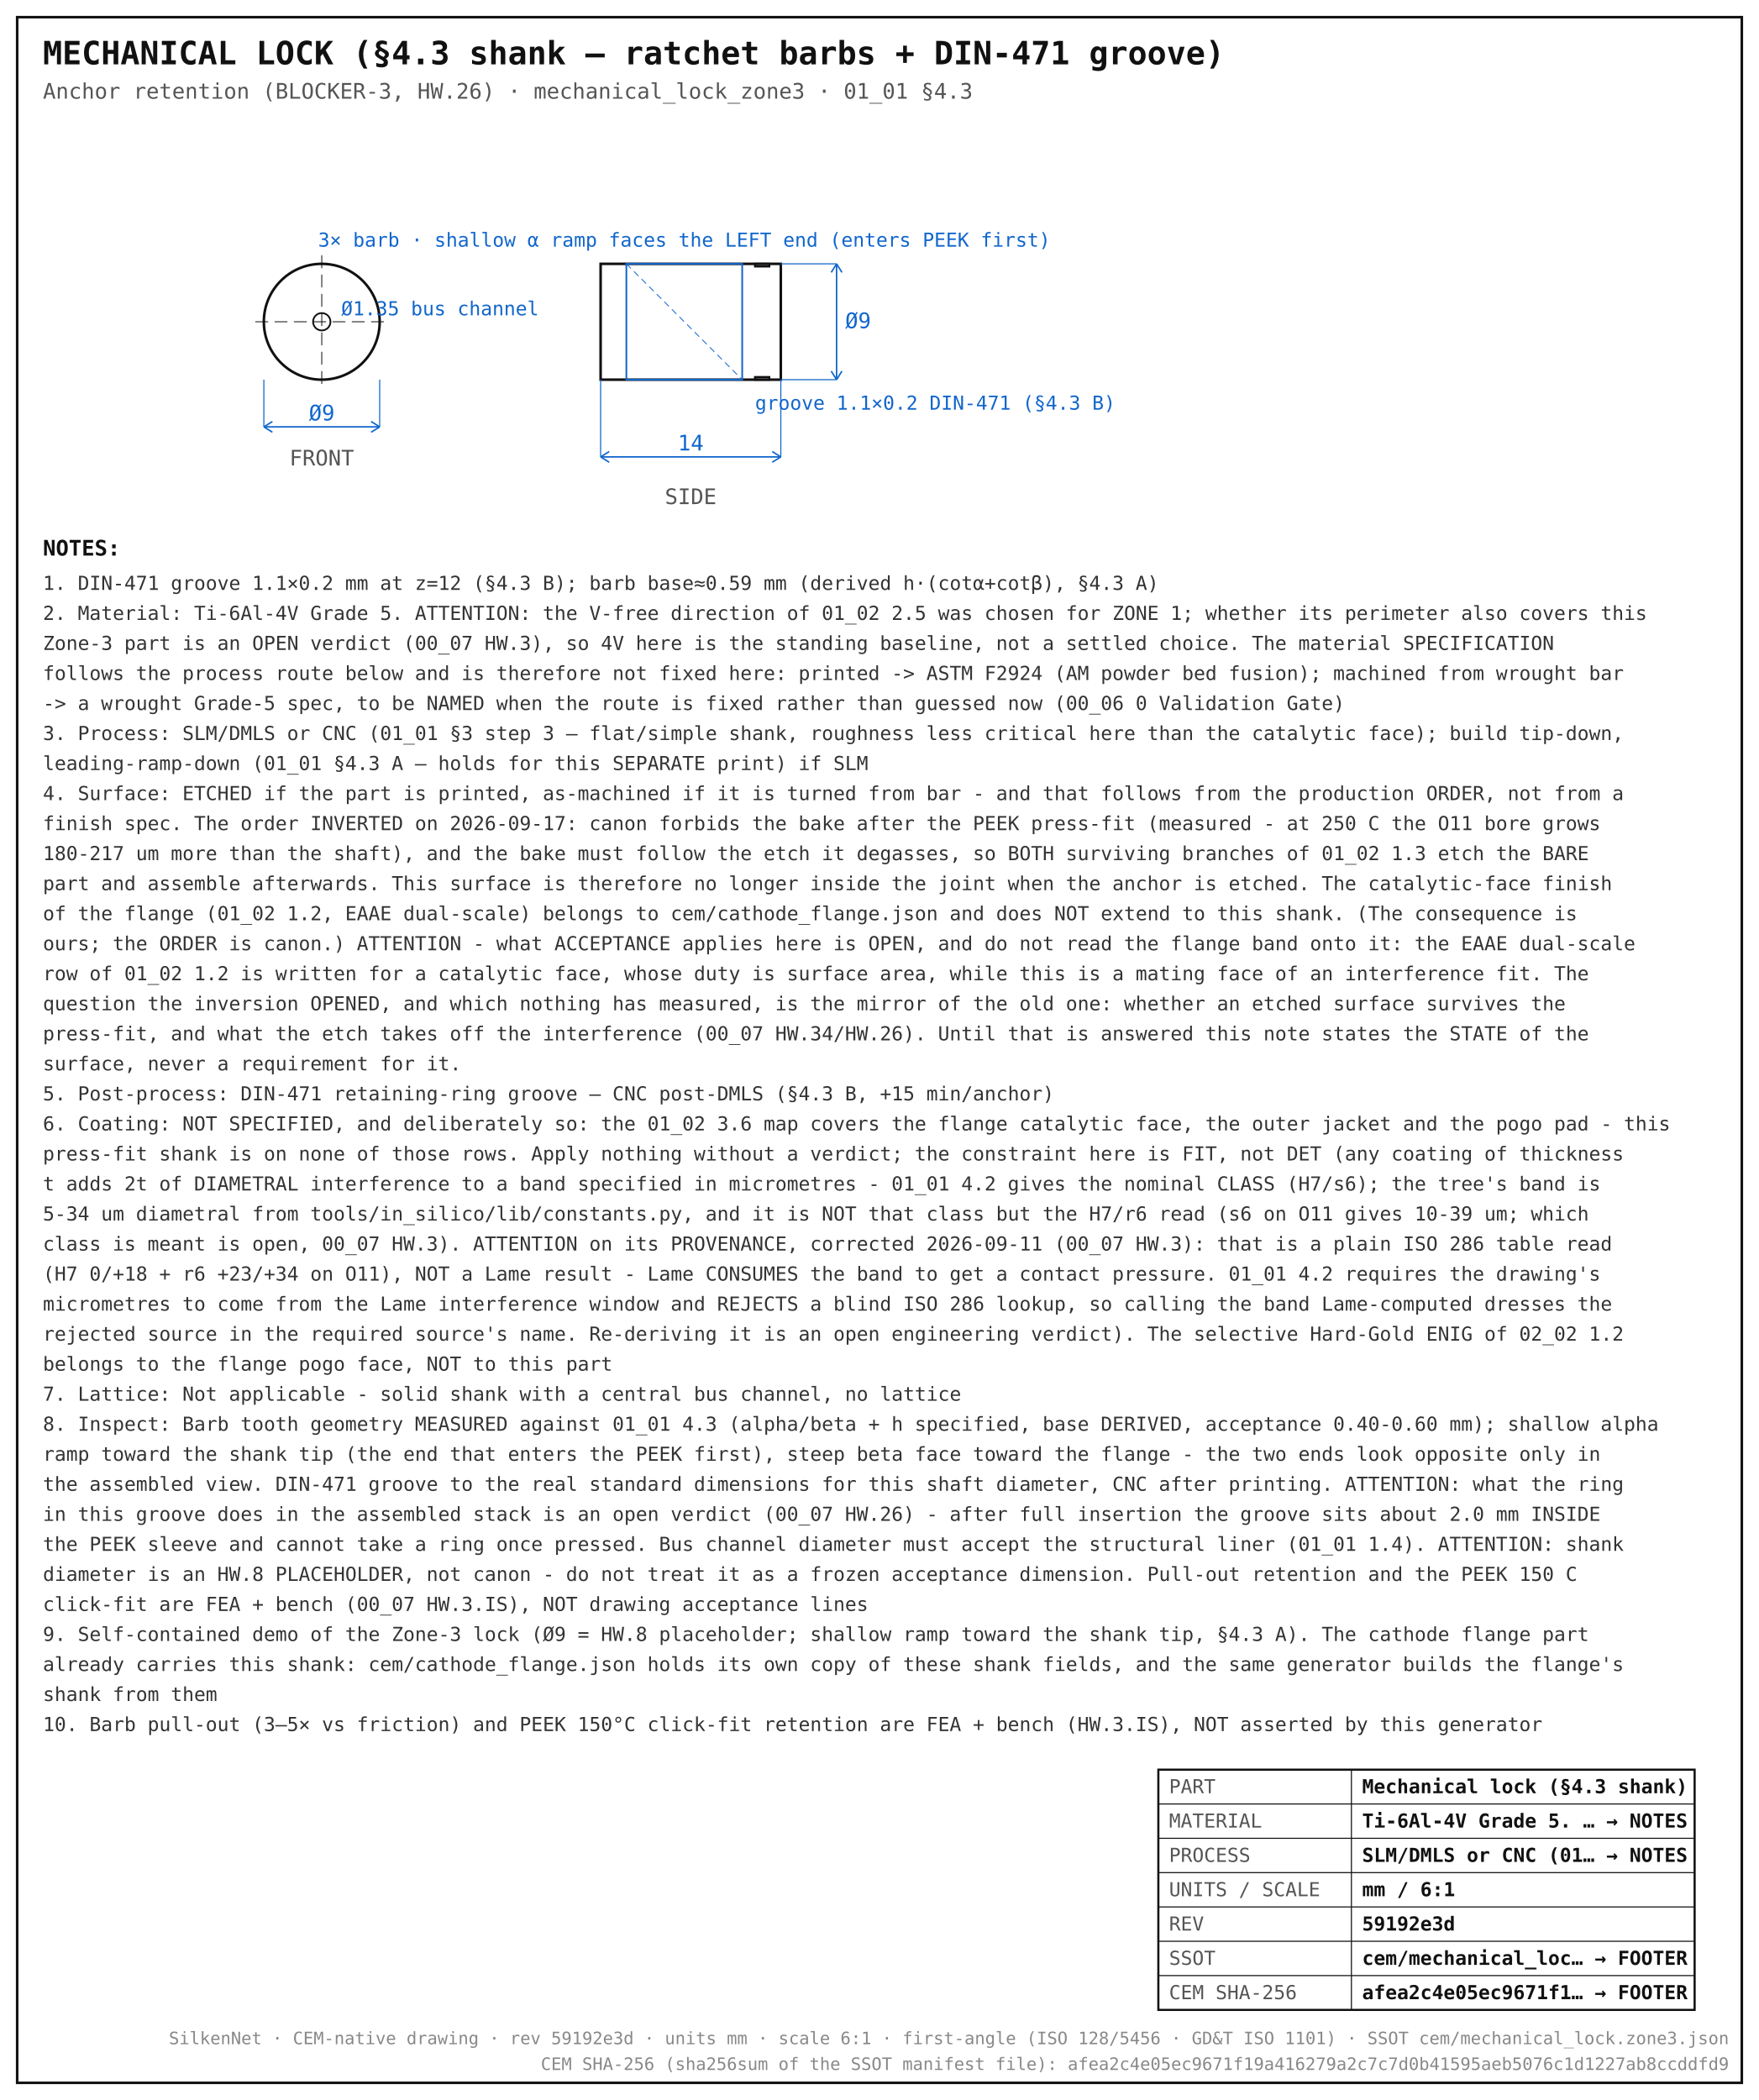
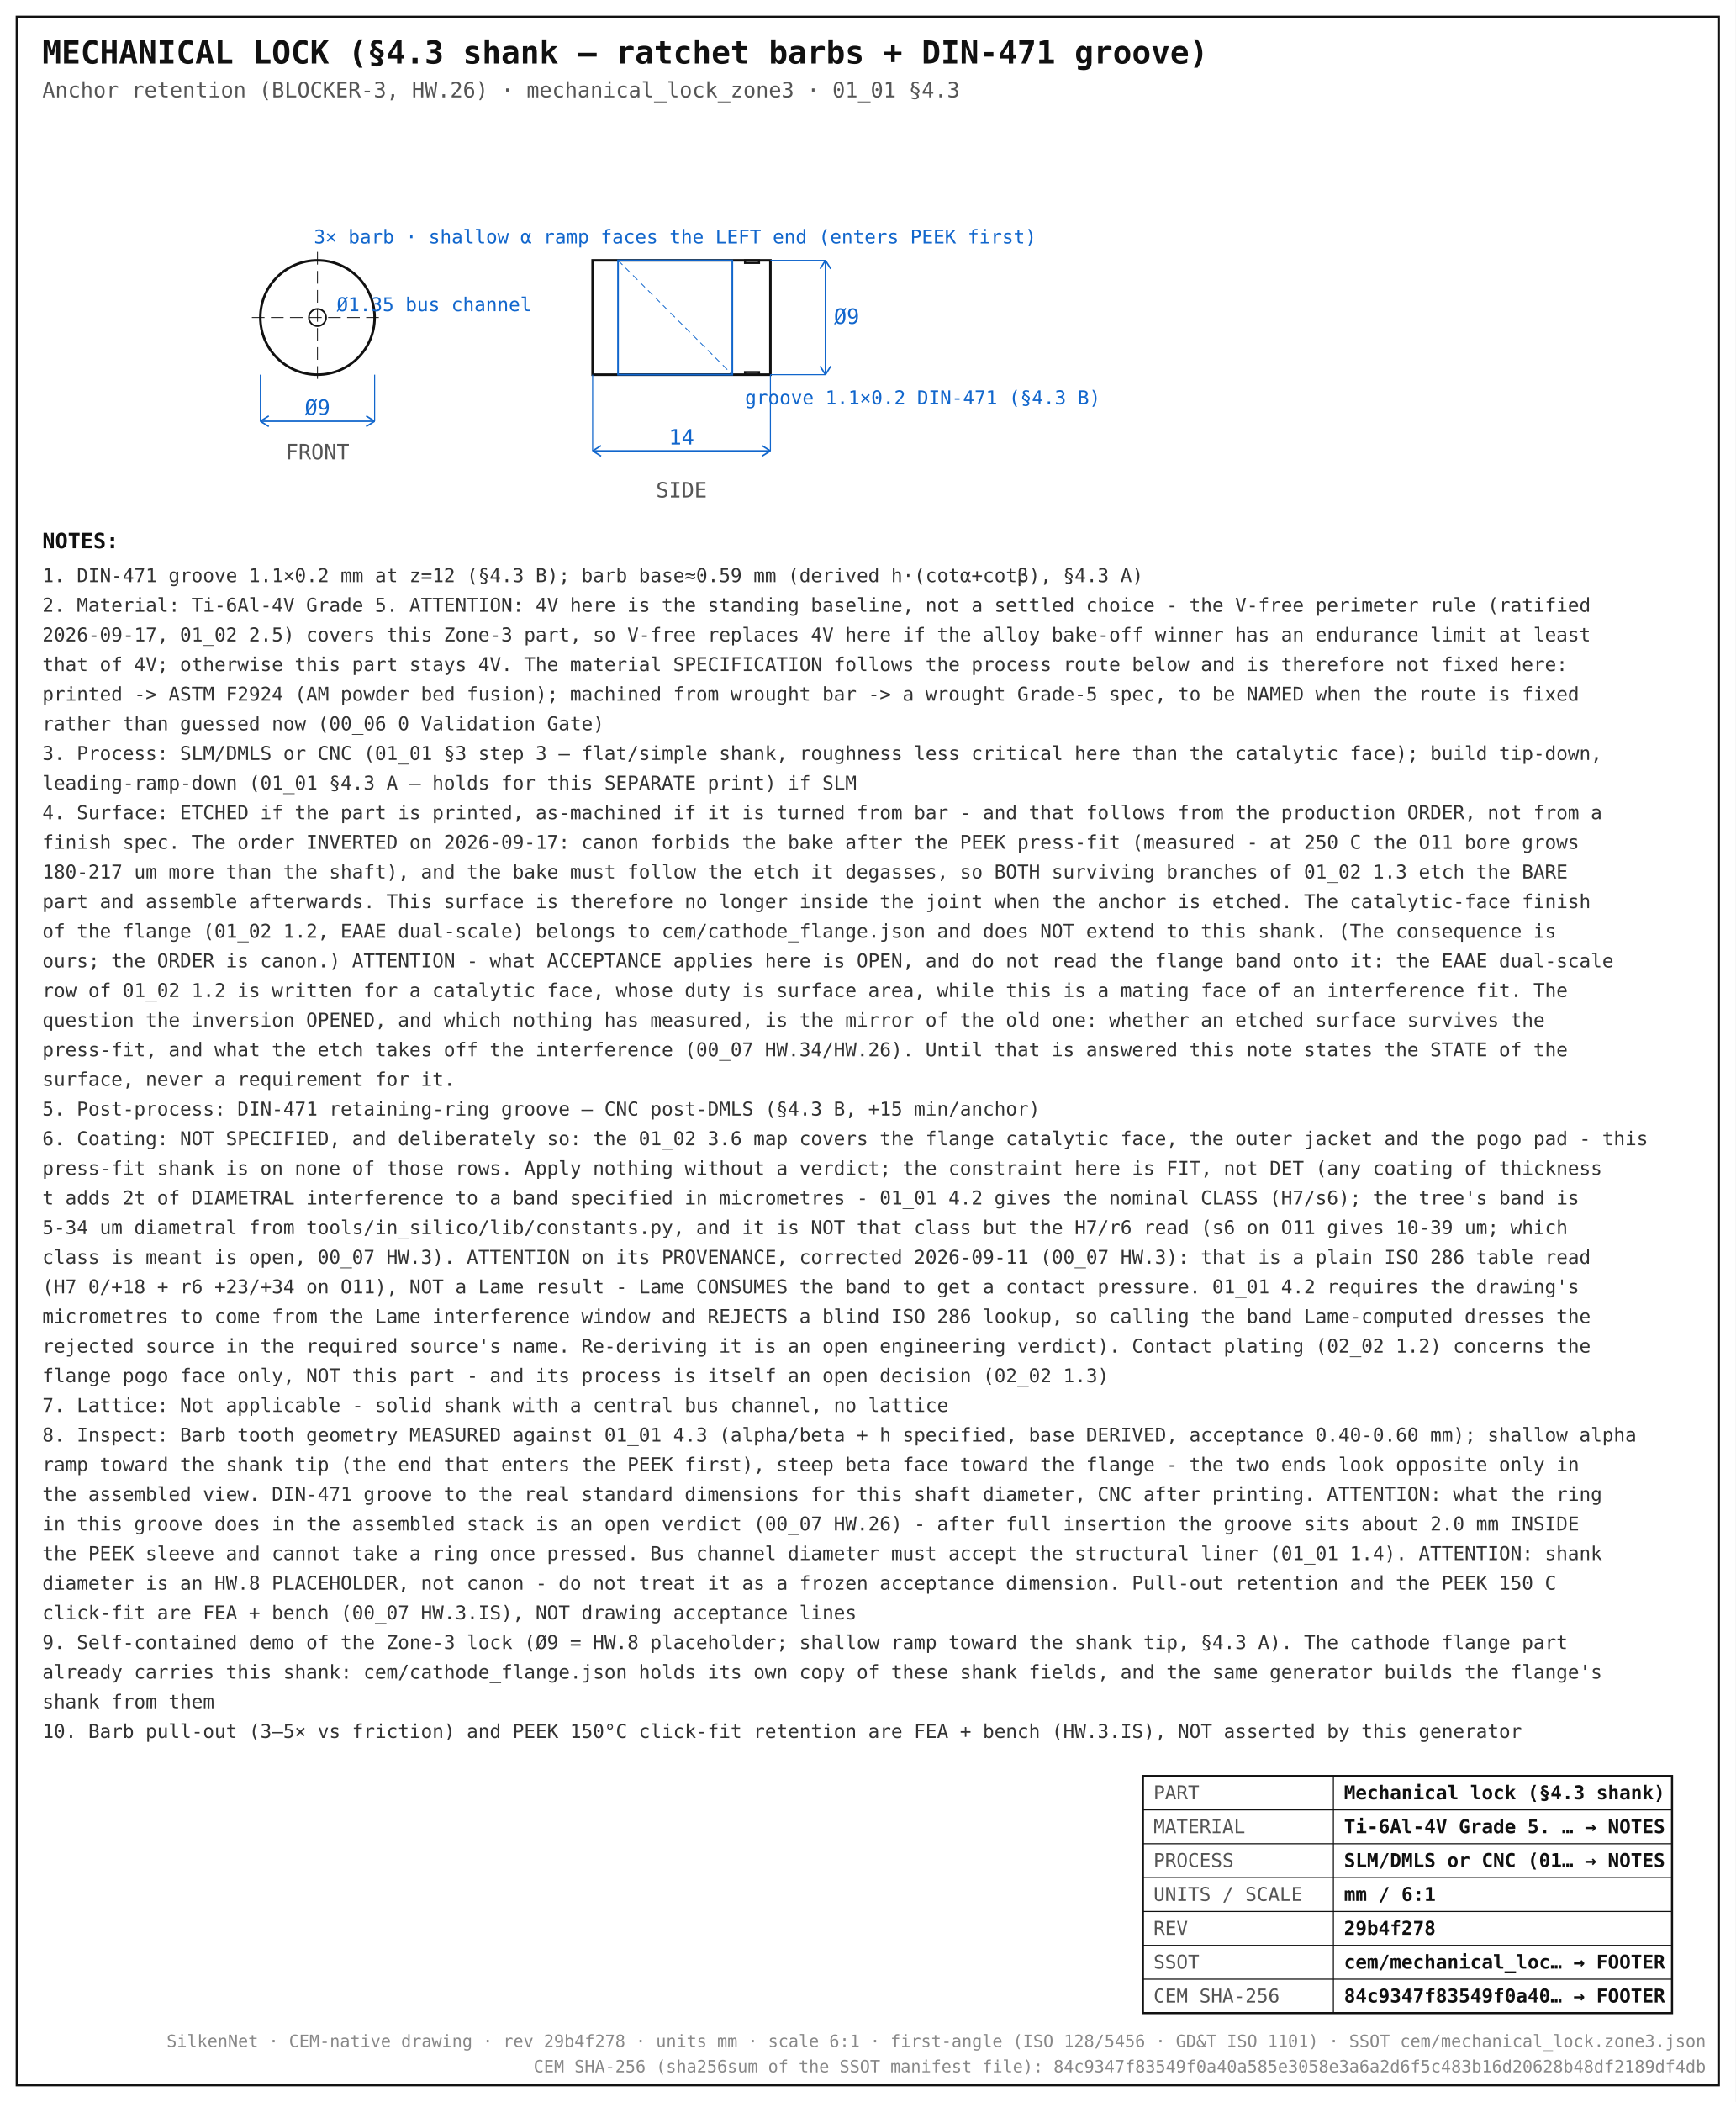
- <svg xmlns="http://www.w3.org/2000/svg" width="820" height="979" viewBox="0 0 820 979">
-   <rect x="0" y="0" width="820" height="979" fill="white" />
-   <rect x="8" y="8" width="804" height="963" fill="none" stroke="#111" stroke-width="1.2" />
+ <svg xmlns="http://www.w3.org/2000/svg" width="820" height="993" viewBox="0 0 820 993">
+   <rect x="0" y="0" width="820" height="993" fill="white" />
+   <rect x="8" y="8" width="804" height="977" fill="none" stroke="#111" stroke-width="1.2" />
  <text x="20" y="30" font-family="monospace" font-size="15" text-anchor="start" fill="#111" font-weight="bold">MECHANICAL LOCK  (§4.3 shank — ratchet barbs + DIN-471 groove)</text>
  <text x="20" y="46" font-family="monospace" font-size="10" text-anchor="start" fill="#555" font-weight="normal">Anchor retention (BLOCKER-3, HW.26) · mechanical_lock_zone3 · 01_01 §4.3</text>
  <circle cx="150" cy="150" r="27" fill="none" stroke="#111" stroke-width="1.2" />
  <circle cx="150" cy="150" r="4.05" fill="none" stroke="#111" stroke-width="0.8" />
  <line x1="119" y1="150" x2="181" y2="150" stroke="#111" stroke-width="0.4" stroke-dasharray="6 3" />
  <line x1="150" y1="119" x2="150" y2="181" stroke="#111" stroke-width="0.4" stroke-dasharray="6 3" />
  <text x="150" y="217" font-family="monospace" font-size="10" text-anchor="middle" fill="#555" font-weight="normal">FRONT</text>
  <line x1="123" y1="177" x2="123" y2="199" stroke="#1166cc" stroke-width="0.5" />
  <line x1="177" y1="177" x2="177" y2="199" stroke="#1166cc" stroke-width="0.5" />
  <line x1="123" y1="199" x2="177" y2="199" stroke="#1166cc" stroke-width="0.7" />
  <line x1="123" y1="199" x2="127" y2="196.5" stroke="#1166cc" stroke-width="0.7" />
  <line x1="123" y1="199" x2="127" y2="201.5" stroke="#1166cc" stroke-width="0.7" />
  <line x1="177" y1="199" x2="173" y2="196.5" stroke="#1166cc" stroke-width="0.7" />
  <line x1="177" y1="199" x2="173" y2="201.5" stroke="#1166cc" stroke-width="0.7" />
  <text x="150" y="196" font-family="monospace" font-size="10" text-anchor="middle" fill="#1166cc" font-weight="normal">Ø9</text>
  <text x="159.05" y="147" font-family="monospace" font-size="9" text-anchor="start" fill="#1166cc" font-weight="normal">Ø1.35 bus channel</text>
  <rect x="280" y="123" width="84" height="54" fill="none" stroke="#111" stroke-width="1.2" />
  <rect x="292" y="123" width="54" height="54" fill="none" stroke="#1166cc" stroke-width="0.8" />
  <line x1="292" y1="123" x2="346" y2="177" stroke="#1166cc" stroke-width="0.4" stroke-dasharray="3 2" />
  <text x="319" y="115" font-family="monospace" font-size="9" text-anchor="middle" fill="#1166cc" font-weight="normal">3× barb · shallow α ramp faces the LEFT end (enters PEEK first)</text>
  <rect x="352" y="123" width="6.6" height="1.2" fill="none" stroke="#111" stroke-width="1" />
  <rect x="352" y="175.8" width="6.6" height="1.2" fill="none" stroke="#111" stroke-width="1" />
  <text x="352" y="191" font-family="monospace" font-size="9" text-anchor="start" fill="#1166cc" font-weight="normal">groove 1.1×0.2 DIN-471 (§4.3 B)</text>
  <text x="322" y="235" font-family="monospace" font-size="10" text-anchor="middle" fill="#555" font-weight="normal">SIDE</text>
  <line x1="280" y1="177" x2="280" y2="213" stroke="#1166cc" stroke-width="0.5" />
  <line x1="364" y1="177" x2="364" y2="213" stroke="#1166cc" stroke-width="0.5" />
  <line x1="280" y1="213" x2="364" y2="213" stroke="#1166cc" stroke-width="0.7" />
  <line x1="280" y1="213" x2="284" y2="210.5" stroke="#1166cc" stroke-width="0.7" />
  <line x1="280" y1="213" x2="284" y2="215.5" stroke="#1166cc" stroke-width="0.7" />
  <line x1="364" y1="213" x2="360" y2="210.5" stroke="#1166cc" stroke-width="0.7" />
  <line x1="364" y1="213" x2="360" y2="215.5" stroke="#1166cc" stroke-width="0.7" />
  <text x="322" y="210" font-family="monospace" font-size="10" text-anchor="middle" fill="#1166cc" font-weight="normal">14</text>
  <line x1="364" y1="123" x2="390" y2="123" stroke="#1166cc" stroke-width="0.5" />
  <line x1="364" y1="177" x2="390" y2="177" stroke="#1166cc" stroke-width="0.5" />
  <line x1="390" y1="123" x2="390" y2="177" stroke="#1166cc" stroke-width="0.7" />
  <line x1="390" y1="123" x2="387.5" y2="127" stroke="#1166cc" stroke-width="0.7" />
  <line x1="390" y1="123" x2="392.5" y2="127" stroke="#1166cc" stroke-width="0.7" />
  <line x1="390" y1="177" x2="387.5" y2="173" stroke="#1166cc" stroke-width="0.7" />
  <line x1="390" y1="177" x2="392.5" y2="173" stroke="#1166cc" stroke-width="0.7" />
  <text x="394" y="153" font-family="monospace" font-size="10" text-anchor="start" fill="#1166cc" font-weight="normal">Ø9</text>
  <text x="20" y="259" font-family="monospace" font-size="10" text-anchor="start" fill="#111" font-weight="bold">NOTES:</text>
  <text x="20" y="275" font-family="monospace" font-size="9" text-anchor="start" fill="#333" font-weight="normal">1. DIN-471 groove 1.1×0.2 mm at z=12 (§4.3 B); barb base≈0.59 mm (derived h·(cotα+cotβ), §4.3 A)</text>
-   <text x="20" y="289" font-family="monospace" font-size="9" text-anchor="start" fill="#333" font-weight="normal">2. Material: Ti-6Al-4V Grade 5. ATTENTION: the V-free direction of 01_02 2.5 was chosen for ZONE 1; whether its perimeter also covers this</text>
-   <text x="20" y="303" font-family="monospace" font-size="9" text-anchor="start" fill="#333" font-weight="normal">   Zone-3 part is an OPEN verdict (00_07 HW.3), so 4V here is the standing baseline, not a settled choice. The material SPECIFICATION</text>
-   <text x="20" y="317" font-family="monospace" font-size="9" text-anchor="start" fill="#333" font-weight="normal">   follows the process route below and is therefore not fixed here: printed -&gt; ASTM F2924 (AM powder bed fusion); machined from wrought bar</text>
-   <text x="20" y="331" font-family="monospace" font-size="9" text-anchor="start" fill="#333" font-weight="normal">   -&gt; a wrought Grade-5 spec, to be NAMED when the route is fixed rather than guessed now (00_06 0 Validation Gate)</text>
-   <text x="20" y="345" font-family="monospace" font-size="9" text-anchor="start" fill="#333" font-weight="normal">3. Process: SLM/DMLS or CNC (01_01 §3 step 3 — flat/simple shank, roughness less critical here than the catalytic face); build tip-down,</text>
-   <text x="20" y="359" font-family="monospace" font-size="9" text-anchor="start" fill="#333" font-weight="normal">   leading-ramp-down (01_01 §4.3 A — holds for this SEPARATE print) if SLM</text>
-   <text x="20" y="373" font-family="monospace" font-size="9" text-anchor="start" fill="#333" font-weight="normal">4. Surface: ETCHED if the part is printed, as-machined if it is turned from bar - and that follows from the production ORDER, not from a</text>
-   <text x="20" y="387" font-family="monospace" font-size="9" text-anchor="start" fill="#333" font-weight="normal">   finish spec. The order INVERTED on 2026-09-17: canon forbids the bake after the PEEK press-fit (measured - at 250 C the O11 bore grows</text>
-   <text x="20" y="401" font-family="monospace" font-size="9" text-anchor="start" fill="#333" font-weight="normal">   180-217 um more than the shaft), and the bake must follow the etch it degasses, so BOTH surviving branches of 01_02 1.3 etch the BARE</text>
-   <text x="20" y="415" font-family="monospace" font-size="9" text-anchor="start" fill="#333" font-weight="normal">   part and assemble afterwards. This surface is therefore no longer inside the joint when the anchor is etched. The catalytic-face finish</text>
-   <text x="20" y="429" font-family="monospace" font-size="9" text-anchor="start" fill="#333" font-weight="normal">   of the flange (01_02 1.2, EAAE dual-scale) belongs to cem/cathode_flange.json and does NOT extend to this shank. (The consequence is</text>
-   <text x="20" y="443" font-family="monospace" font-size="9" text-anchor="start" fill="#333" font-weight="normal">   ours; the ORDER is canon.) ATTENTION - what ACCEPTANCE applies here is OPEN, and do not read the flange band onto it: the EAAE dual-scale</text>
-   <text x="20" y="457" font-family="monospace" font-size="9" text-anchor="start" fill="#333" font-weight="normal">   row of 01_02 1.2 is written for a catalytic face, whose duty is surface area, while this is a mating face of an interference fit. The</text>
-   <text x="20" y="471" font-family="monospace" font-size="9" text-anchor="start" fill="#333" font-weight="normal">   question the inversion OPENED, and which nothing has measured, is the mirror of the old one: whether an etched surface survives the</text>
-   <text x="20" y="485" font-family="monospace" font-size="9" text-anchor="start" fill="#333" font-weight="normal">   press-fit, and what the etch takes off the interference (00_07 HW.34/HW.26). Until that is answered this note states the STATE of the</text>
-   <text x="20" y="499" font-family="monospace" font-size="9" text-anchor="start" fill="#333" font-weight="normal">   surface, never a requirement for it.</text>
-   <text x="20" y="513" font-family="monospace" font-size="9" text-anchor="start" fill="#333" font-weight="normal">5. Post-process: DIN-471 retaining-ring groove — CNC post-DMLS (§4.3 B, +15 min/anchor)</text>
-   <text x="20" y="527" font-family="monospace" font-size="9" text-anchor="start" fill="#333" font-weight="normal">6. Coating: NOT SPECIFIED, and deliberately so: the 01_02 3.6 map covers the flange catalytic face, the outer jacket and the pogo pad - this</text>
-   <text x="20" y="541" font-family="monospace" font-size="9" text-anchor="start" fill="#333" font-weight="normal">   press-fit shank is on none of those rows. Apply nothing without a verdict; the constraint here is FIT, not DET (any coating of thickness</text>
-   <text x="20" y="555" font-family="monospace" font-size="9" text-anchor="start" fill="#333" font-weight="normal">   t adds 2t of DIAMETRAL interference to a band specified in micrometres - 01_01 4.2 gives the nominal CLASS (H7/s6); the tree's band is</text>
-   <text x="20" y="569" font-family="monospace" font-size="9" text-anchor="start" fill="#333" font-weight="normal">   5-34 um diametral from tools/in_silico/lib/constants.py, and it is NOT that class but the H7/r6 read (s6 on O11 gives 10-39 um; which</text>
-   <text x="20" y="583" font-family="monospace" font-size="9" text-anchor="start" fill="#333" font-weight="normal">   class is meant is open, 00_07 HW.3). ATTENTION on its PROVENANCE, corrected 2026-09-11 (00_07 HW.3): that is a plain ISO 286 table read</text>
-   <text x="20" y="597" font-family="monospace" font-size="9" text-anchor="start" fill="#333" font-weight="normal">   (H7 0/+18 + r6 +23/+34 on O11), NOT a Lame result - Lame CONSUMES the band to get a contact pressure. 01_01 4.2 requires the drawing's</text>
-   <text x="20" y="611" font-family="monospace" font-size="9" text-anchor="start" fill="#333" font-weight="normal">   micrometres to come from the Lame interference window and REJECTS a blind ISO 286 lookup, so calling the band Lame-computed dresses the</text>
-   <text x="20" y="625" font-family="monospace" font-size="9" text-anchor="start" fill="#333" font-weight="normal">   rejected source in the required source's name. Re-deriving it is an open engineering verdict). The selective Hard-Gold ENIG of 02_02 1.2</text>
-   <text x="20" y="639" font-family="monospace" font-size="9" text-anchor="start" fill="#333" font-weight="normal">   belongs to the flange pogo face, NOT to this part</text>
-   <text x="20" y="653" font-family="monospace" font-size="9" text-anchor="start" fill="#333" font-weight="normal">7. Lattice: Not applicable - solid shank with a central bus channel, no lattice</text>
-   <text x="20" y="667" font-family="monospace" font-size="9" text-anchor="start" fill="#333" font-weight="normal">8. Inspect: Barb tooth geometry MEASURED against 01_01 4.3 (alpha/beta + h specified, base DERIVED, acceptance 0.40-0.60 mm); shallow alpha</text>
-   <text x="20" y="681" font-family="monospace" font-size="9" text-anchor="start" fill="#333" font-weight="normal">   ramp toward the shank tip (the end that enters the PEEK first), steep beta face toward the flange - the two ends look opposite only in</text>
-   <text x="20" y="695" font-family="monospace" font-size="9" text-anchor="start" fill="#333" font-weight="normal">   the assembled view. DIN-471 groove to the real standard dimensions for this shaft diameter, CNC after printing. ATTENTION: what the ring</text>
-   <text x="20" y="709" font-family="monospace" font-size="9" text-anchor="start" fill="#333" font-weight="normal">   in this groove does in the assembled stack is an open verdict (00_07 HW.26) - after full insertion the groove sits about 2.0 mm INSIDE</text>
-   <text x="20" y="723" font-family="monospace" font-size="9" text-anchor="start" fill="#333" font-weight="normal">   the PEEK sleeve and cannot take a ring once pressed. Bus channel diameter must accept the structural liner (01_01 1.4). ATTENTION: shank</text>
-   <text x="20" y="737" font-family="monospace" font-size="9" text-anchor="start" fill="#333" font-weight="normal">   diameter is an HW.8 PLACEHOLDER, not canon - do not treat it as a frozen acceptance dimension. Pull-out retention and the PEEK 150 C</text>
-   <text x="20" y="751" font-family="monospace" font-size="9" text-anchor="start" fill="#333" font-weight="normal">   click-fit are FEA + bench (00_07 HW.3.IS), NOT drawing acceptance lines</text>
-   <text x="20" y="765" font-family="monospace" font-size="9" text-anchor="start" fill="#333" font-weight="normal">9. Self-contained demo of the Zone-3 lock (Ø9 = HW.8 placeholder; shallow ramp toward the shank tip, §4.3 A). The cathode flange part</text>
-   <text x="20" y="779" font-family="monospace" font-size="9" text-anchor="start" fill="#333" font-weight="normal">   already carries this shank: cem/cathode_flange.json holds its own copy of these shank fields, and the same generator builds the flange's</text>
-   <text x="20" y="793" font-family="monospace" font-size="9" text-anchor="start" fill="#333" font-weight="normal">   shank from them</text>
-   <text x="20" y="807" font-family="monospace" font-size="9" text-anchor="start" fill="#333" font-weight="normal">10. Barb pull-out (3–5× vs friction) and PEEK 150°C click-fit retention are FEA + bench (HW.3.IS), NOT asserted by this generator</text>
-   <rect x="540" y="825" width="250" height="112" fill="none" stroke="#111" stroke-width="1" />
-   <line x1="630" y1="825" x2="630" y2="841" stroke="#111" stroke-width="0.5" />
-   <text x="545" y="836" font-family="monospace" font-size="9" text-anchor="start" fill="#555" font-weight="normal">PART</text>
-   <text x="635" y="836" font-family="monospace" font-size="9" text-anchor="start" fill="#111" font-weight="bold">Mechanical lock (§4.3 shank)</text>
-   <line x1="540" y1="841" x2="790" y2="841" stroke="#111" stroke-width="0.5" />
-   <line x1="630" y1="841" x2="630" y2="857" stroke="#111" stroke-width="0.5" />
-   <text x="545" y="852" font-family="monospace" font-size="9" text-anchor="start" fill="#555" font-weight="normal">MATERIAL</text>
-   <text x="635" y="852" font-family="monospace" font-size="9" text-anchor="start" fill="#111" font-weight="bold">Ti-6Al-4V Grade 5. … → NOTES</text>
-   <line x1="540" y1="857" x2="790" y2="857" stroke="#111" stroke-width="0.5" />
-   <line x1="630" y1="857" x2="630" y2="873" stroke="#111" stroke-width="0.5" />
-   <text x="545" y="868" font-family="monospace" font-size="9" text-anchor="start" fill="#555" font-weight="normal">PROCESS</text>
-   <text x="635" y="868" font-family="monospace" font-size="9" text-anchor="start" fill="#111" font-weight="bold">SLM/DMLS or CNC (01… → NOTES</text>
-   <line x1="540" y1="873" x2="790" y2="873" stroke="#111" stroke-width="0.5" />
-   <line x1="630" y1="873" x2="630" y2="889" stroke="#111" stroke-width="0.5" />
-   <text x="545" y="884" font-family="monospace" font-size="9" text-anchor="start" fill="#555" font-weight="normal">UNITS / SCALE</text>
-   <text x="635" y="884" font-family="monospace" font-size="9" text-anchor="start" fill="#111" font-weight="bold">mm / 6:1</text>
-   <line x1="540" y1="889" x2="790" y2="889" stroke="#111" stroke-width="0.5" />
-   <line x1="630" y1="889" x2="630" y2="905" stroke="#111" stroke-width="0.5" />
-   <text x="545" y="900" font-family="monospace" font-size="9" text-anchor="start" fill="#555" font-weight="normal">REV</text>
-   <text x="635" y="900" font-family="monospace" font-size="9" text-anchor="start" fill="#111" font-weight="bold">59192e3d</text>
-   <line x1="540" y1="905" x2="790" y2="905" stroke="#111" stroke-width="0.5" />
-   <line x1="630" y1="905" x2="630" y2="921" stroke="#111" stroke-width="0.5" />
-   <text x="545" y="916" font-family="monospace" font-size="9" text-anchor="start" fill="#555" font-weight="normal">SSOT</text>
-   <text x="635" y="916" font-family="monospace" font-size="9" text-anchor="start" fill="#111" font-weight="bold">cem/mechanical_loc… → FOOTER</text>
-   <line x1="540" y1="921" x2="790" y2="921" stroke="#111" stroke-width="0.5" />
-   <line x1="630" y1="921" x2="630" y2="937" stroke="#111" stroke-width="0.5" />
-   <text x="545" y="932" font-family="monospace" font-size="9" text-anchor="start" fill="#555" font-weight="normal">CEM SHA-256</text>
-   <text x="635" y="932" font-family="monospace" font-size="9" text-anchor="start" fill="#111" font-weight="bold">afea2c4e05ec9671f1… → FOOTER</text>
-   <text x="806" y="953" font-family="monospace" font-size="8" text-anchor="end" fill="#888" font-weight="normal">SilkenNet · CEM-native drawing · rev 59192e3d · units mm · scale 6:1 · first-angle (ISO 128/5456 · GD&amp;T ISO 1101) · SSOT cem/mechanical_lock.zone3.json</text>
-   <text x="806" y="965" font-family="monospace" font-size="8" text-anchor="end" fill="#888" font-weight="normal">CEM SHA-256 (sha256sum of the SSOT manifest file): afea2c4e05ec9671f19a416279a2c7c7d0b41595aeb5076c1d1227ab8ccddfd9</text>
+   <text x="20" y="289" font-family="monospace" font-size="9" text-anchor="start" fill="#333" font-weight="normal">2. Material: Ti-6Al-4V Grade 5. ATTENTION: 4V here is the standing baseline, not a settled choice - the V-free perimeter rule (ratified</text>
+   <text x="20" y="303" font-family="monospace" font-size="9" text-anchor="start" fill="#333" font-weight="normal">   2026-09-17, 01_02 2.5) covers this Zone-3 part, so V-free replaces 4V here if the alloy bake-off winner has an endurance limit at least</text>
+   <text x="20" y="317" font-family="monospace" font-size="9" text-anchor="start" fill="#333" font-weight="normal">   that of 4V; otherwise this part stays 4V. The material SPECIFICATION follows the process route below and is therefore not fixed here:</text>
+   <text x="20" y="331" font-family="monospace" font-size="9" text-anchor="start" fill="#333" font-weight="normal">   printed -&gt; ASTM F2924 (AM powder bed fusion); machined from wrought bar -&gt; a wrought Grade-5 spec, to be NAMED when the route is fixed</text>
+   <text x="20" y="345" font-family="monospace" font-size="9" text-anchor="start" fill="#333" font-weight="normal">   rather than guessed now (00_06 0 Validation Gate)</text>
+   <text x="20" y="359" font-family="monospace" font-size="9" text-anchor="start" fill="#333" font-weight="normal">3. Process: SLM/DMLS or CNC (01_01 §3 step 3 — flat/simple shank, roughness less critical here than the catalytic face); build tip-down,</text>
+   <text x="20" y="373" font-family="monospace" font-size="9" text-anchor="start" fill="#333" font-weight="normal">   leading-ramp-down (01_01 §4.3 A — holds for this SEPARATE print) if SLM</text>
+   <text x="20" y="387" font-family="monospace" font-size="9" text-anchor="start" fill="#333" font-weight="normal">4. Surface: ETCHED if the part is printed, as-machined if it is turned from bar - and that follows from the production ORDER, not from a</text>
+   <text x="20" y="401" font-family="monospace" font-size="9" text-anchor="start" fill="#333" font-weight="normal">   finish spec. The order INVERTED on 2026-09-17: canon forbids the bake after the PEEK press-fit (measured - at 250 C the O11 bore grows</text>
+   <text x="20" y="415" font-family="monospace" font-size="9" text-anchor="start" fill="#333" font-weight="normal">   180-217 um more than the shaft), and the bake must follow the etch it degasses, so BOTH surviving branches of 01_02 1.3 etch the BARE</text>
+   <text x="20" y="429" font-family="monospace" font-size="9" text-anchor="start" fill="#333" font-weight="normal">   part and assemble afterwards. This surface is therefore no longer inside the joint when the anchor is etched. The catalytic-face finish</text>
+   <text x="20" y="443" font-family="monospace" font-size="9" text-anchor="start" fill="#333" font-weight="normal">   of the flange (01_02 1.2, EAAE dual-scale) belongs to cem/cathode_flange.json and does NOT extend to this shank. (The consequence is</text>
+   <text x="20" y="457" font-family="monospace" font-size="9" text-anchor="start" fill="#333" font-weight="normal">   ours; the ORDER is canon.) ATTENTION - what ACCEPTANCE applies here is OPEN, and do not read the flange band onto it: the EAAE dual-scale</text>
+   <text x="20" y="471" font-family="monospace" font-size="9" text-anchor="start" fill="#333" font-weight="normal">   row of 01_02 1.2 is written for a catalytic face, whose duty is surface area, while this is a mating face of an interference fit. The</text>
+   <text x="20" y="485" font-family="monospace" font-size="9" text-anchor="start" fill="#333" font-weight="normal">   question the inversion OPENED, and which nothing has measured, is the mirror of the old one: whether an etched surface survives the</text>
+   <text x="20" y="499" font-family="monospace" font-size="9" text-anchor="start" fill="#333" font-weight="normal">   press-fit, and what the etch takes off the interference (00_07 HW.34/HW.26). Until that is answered this note states the STATE of the</text>
+   <text x="20" y="513" font-family="monospace" font-size="9" text-anchor="start" fill="#333" font-weight="normal">   surface, never a requirement for it.</text>
+   <text x="20" y="527" font-family="monospace" font-size="9" text-anchor="start" fill="#333" font-weight="normal">5. Post-process: DIN-471 retaining-ring groove — CNC post-DMLS (§4.3 B, +15 min/anchor)</text>
+   <text x="20" y="541" font-family="monospace" font-size="9" text-anchor="start" fill="#333" font-weight="normal">6. Coating: NOT SPECIFIED, and deliberately so: the 01_02 3.6 map covers the flange catalytic face, the outer jacket and the pogo pad - this</text>
+   <text x="20" y="555" font-family="monospace" font-size="9" text-anchor="start" fill="#333" font-weight="normal">   press-fit shank is on none of those rows. Apply nothing without a verdict; the constraint here is FIT, not DET (any coating of thickness</text>
+   <text x="20" y="569" font-family="monospace" font-size="9" text-anchor="start" fill="#333" font-weight="normal">   t adds 2t of DIAMETRAL interference to a band specified in micrometres - 01_01 4.2 gives the nominal CLASS (H7/s6); the tree's band is</text>
+   <text x="20" y="583" font-family="monospace" font-size="9" text-anchor="start" fill="#333" font-weight="normal">   5-34 um diametral from tools/in_silico/lib/constants.py, and it is NOT that class but the H7/r6 read (s6 on O11 gives 10-39 um; which</text>
+   <text x="20" y="597" font-family="monospace" font-size="9" text-anchor="start" fill="#333" font-weight="normal">   class is meant is open, 00_07 HW.3). ATTENTION on its PROVENANCE, corrected 2026-09-11 (00_07 HW.3): that is a plain ISO 286 table read</text>
+   <text x="20" y="611" font-family="monospace" font-size="9" text-anchor="start" fill="#333" font-weight="normal">   (H7 0/+18 + r6 +23/+34 on O11), NOT a Lame result - Lame CONSUMES the band to get a contact pressure. 01_01 4.2 requires the drawing's</text>
+   <text x="20" y="625" font-family="monospace" font-size="9" text-anchor="start" fill="#333" font-weight="normal">   micrometres to come from the Lame interference window and REJECTS a blind ISO 286 lookup, so calling the band Lame-computed dresses the</text>
+   <text x="20" y="639" font-family="monospace" font-size="9" text-anchor="start" fill="#333" font-weight="normal">   rejected source in the required source's name. Re-deriving it is an open engineering verdict). Contact plating (02_02 1.2) concerns the</text>
+   <text x="20" y="653" font-family="monospace" font-size="9" text-anchor="start" fill="#333" font-weight="normal">   flange pogo face only, NOT this part - and its process is itself an open decision (02_02 1.3)</text>
+   <text x="20" y="667" font-family="monospace" font-size="9" text-anchor="start" fill="#333" font-weight="normal">7. Lattice: Not applicable - solid shank with a central bus channel, no lattice</text>
+   <text x="20" y="681" font-family="monospace" font-size="9" text-anchor="start" fill="#333" font-weight="normal">8. Inspect: Barb tooth geometry MEASURED against 01_01 4.3 (alpha/beta + h specified, base DERIVED, acceptance 0.40-0.60 mm); shallow alpha</text>
+   <text x="20" y="695" font-family="monospace" font-size="9" text-anchor="start" fill="#333" font-weight="normal">   ramp toward the shank tip (the end that enters the PEEK first), steep beta face toward the flange - the two ends look opposite only in</text>
+   <text x="20" y="709" font-family="monospace" font-size="9" text-anchor="start" fill="#333" font-weight="normal">   the assembled view. DIN-471 groove to the real standard dimensions for this shaft diameter, CNC after printing. ATTENTION: what the ring</text>
+   <text x="20" y="723" font-family="monospace" font-size="9" text-anchor="start" fill="#333" font-weight="normal">   in this groove does in the assembled stack is an open verdict (00_07 HW.26) - after full insertion the groove sits about 2.0 mm INSIDE</text>
+   <text x="20" y="737" font-family="monospace" font-size="9" text-anchor="start" fill="#333" font-weight="normal">   the PEEK sleeve and cannot take a ring once pressed. Bus channel diameter must accept the structural liner (01_01 1.4). ATTENTION: shank</text>
+   <text x="20" y="751" font-family="monospace" font-size="9" text-anchor="start" fill="#333" font-weight="normal">   diameter is an HW.8 PLACEHOLDER, not canon - do not treat it as a frozen acceptance dimension. Pull-out retention and the PEEK 150 C</text>
+   <text x="20" y="765" font-family="monospace" font-size="9" text-anchor="start" fill="#333" font-weight="normal">   click-fit are FEA + bench (00_07 HW.3.IS), NOT drawing acceptance lines</text>
+   <text x="20" y="779" font-family="monospace" font-size="9" text-anchor="start" fill="#333" font-weight="normal">9. Self-contained demo of the Zone-3 lock (Ø9 = HW.8 placeholder; shallow ramp toward the shank tip, §4.3 A). The cathode flange part</text>
+   <text x="20" y="793" font-family="monospace" font-size="9" text-anchor="start" fill="#333" font-weight="normal">   already carries this shank: cem/cathode_flange.json holds its own copy of these shank fields, and the same generator builds the flange's</text>
+   <text x="20" y="807" font-family="monospace" font-size="9" text-anchor="start" fill="#333" font-weight="normal">   shank from them</text>
+   <text x="20" y="821" font-family="monospace" font-size="9" text-anchor="start" fill="#333" font-weight="normal">10. Barb pull-out (3–5× vs friction) and PEEK 150°C click-fit retention are FEA + bench (HW.3.IS), NOT asserted by this generator</text>
+   <rect x="540" y="839" width="250" height="112" fill="none" stroke="#111" stroke-width="1" />
+   <line x1="630" y1="839" x2="630" y2="855" stroke="#111" stroke-width="0.5" />
+   <text x="545" y="850" font-family="monospace" font-size="9" text-anchor="start" fill="#555" font-weight="normal">PART</text>
+   <text x="635" y="850" font-family="monospace" font-size="9" text-anchor="start" fill="#111" font-weight="bold">Mechanical lock (§4.3 shank)</text>
+   <line x1="540" y1="855" x2="790" y2="855" stroke="#111" stroke-width="0.5" />
+   <line x1="630" y1="855" x2="630" y2="871" stroke="#111" stroke-width="0.5" />
+   <text x="545" y="866" font-family="monospace" font-size="9" text-anchor="start" fill="#555" font-weight="normal">MATERIAL</text>
+   <text x="635" y="866" font-family="monospace" font-size="9" text-anchor="start" fill="#111" font-weight="bold">Ti-6Al-4V Grade 5. … → NOTES</text>
+   <line x1="540" y1="871" x2="790" y2="871" stroke="#111" stroke-width="0.5" />
+   <line x1="630" y1="871" x2="630" y2="887" stroke="#111" stroke-width="0.5" />
+   <text x="545" y="882" font-family="monospace" font-size="9" text-anchor="start" fill="#555" font-weight="normal">PROCESS</text>
+   <text x="635" y="882" font-family="monospace" font-size="9" text-anchor="start" fill="#111" font-weight="bold">SLM/DMLS or CNC (01… → NOTES</text>
+   <line x1="540" y1="887" x2="790" y2="887" stroke="#111" stroke-width="0.5" />
+   <line x1="630" y1="887" x2="630" y2="903" stroke="#111" stroke-width="0.5" />
+   <text x="545" y="898" font-family="monospace" font-size="9" text-anchor="start" fill="#555" font-weight="normal">UNITS / SCALE</text>
+   <text x="635" y="898" font-family="monospace" font-size="9" text-anchor="start" fill="#111" font-weight="bold">mm / 6:1</text>
+   <line x1="540" y1="903" x2="790" y2="903" stroke="#111" stroke-width="0.5" />
+   <line x1="630" y1="903" x2="630" y2="919" stroke="#111" stroke-width="0.5" />
+   <text x="545" y="914" font-family="monospace" font-size="9" text-anchor="start" fill="#555" font-weight="normal">REV</text>
+   <text x="635" y="914" font-family="monospace" font-size="9" text-anchor="start" fill="#111" font-weight="bold">29b4f278</text>
+   <line x1="540" y1="919" x2="790" y2="919" stroke="#111" stroke-width="0.5" />
+   <line x1="630" y1="919" x2="630" y2="935" stroke="#111" stroke-width="0.5" />
+   <text x="545" y="930" font-family="monospace" font-size="9" text-anchor="start" fill="#555" font-weight="normal">SSOT</text>
+   <text x="635" y="930" font-family="monospace" font-size="9" text-anchor="start" fill="#111" font-weight="bold">cem/mechanical_loc… → FOOTER</text>
+   <line x1="540" y1="935" x2="790" y2="935" stroke="#111" stroke-width="0.5" />
+   <line x1="630" y1="935" x2="630" y2="951" stroke="#111" stroke-width="0.5" />
+   <text x="545" y="946" font-family="monospace" font-size="9" text-anchor="start" fill="#555" font-weight="normal">CEM SHA-256</text>
+   <text x="635" y="946" font-family="monospace" font-size="9" text-anchor="start" fill="#111" font-weight="bold">84c9347f83549f0a40… → FOOTER</text>
+   <text x="806" y="967" font-family="monospace" font-size="8" text-anchor="end" fill="#888" font-weight="normal">SilkenNet · CEM-native drawing · rev 29b4f278 · units mm · scale 6:1 · first-angle (ISO 128/5456 · GD&amp;T ISO 1101) · SSOT cem/mechanical_lock.zone3.json</text>
+   <text x="806" y="979" font-family="monospace" font-size="8" text-anchor="end" fill="#888" font-weight="normal">CEM SHA-256 (sha256sum of the SSOT manifest file): 84c9347f83549f0a40a585e3058e3a6a2d6f5c483b16d20628b48df2189df4db</text>
</svg>
